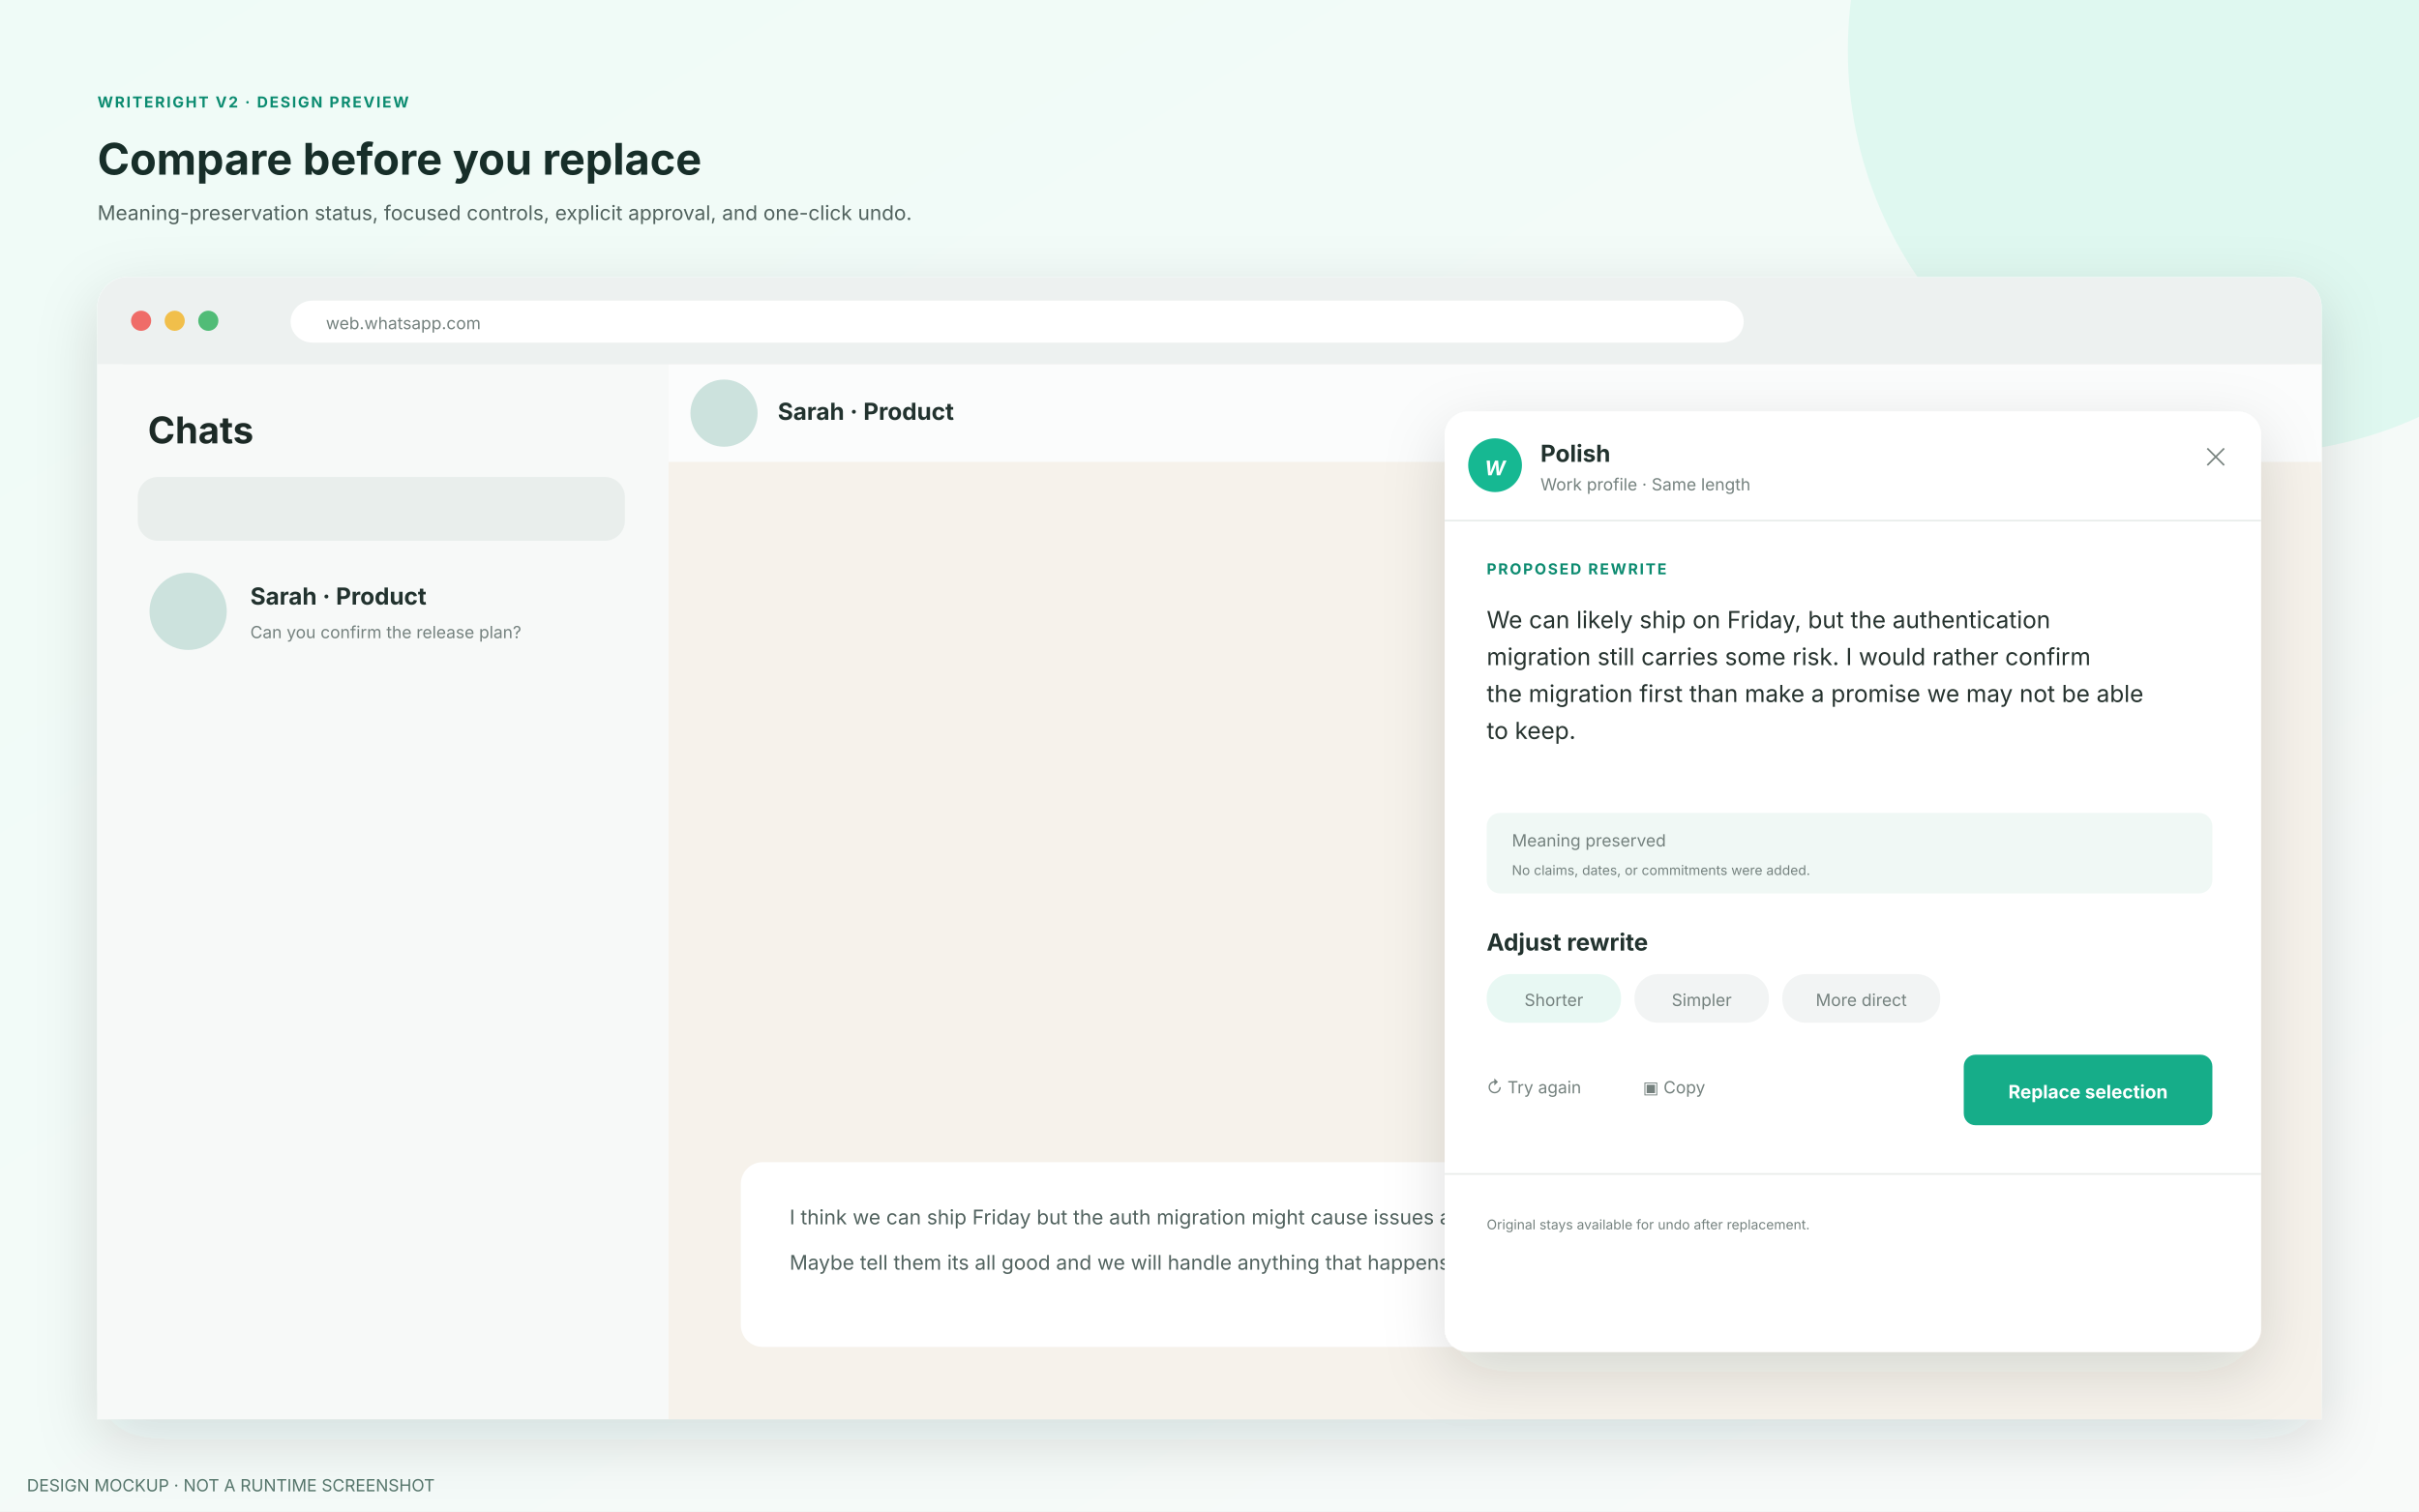
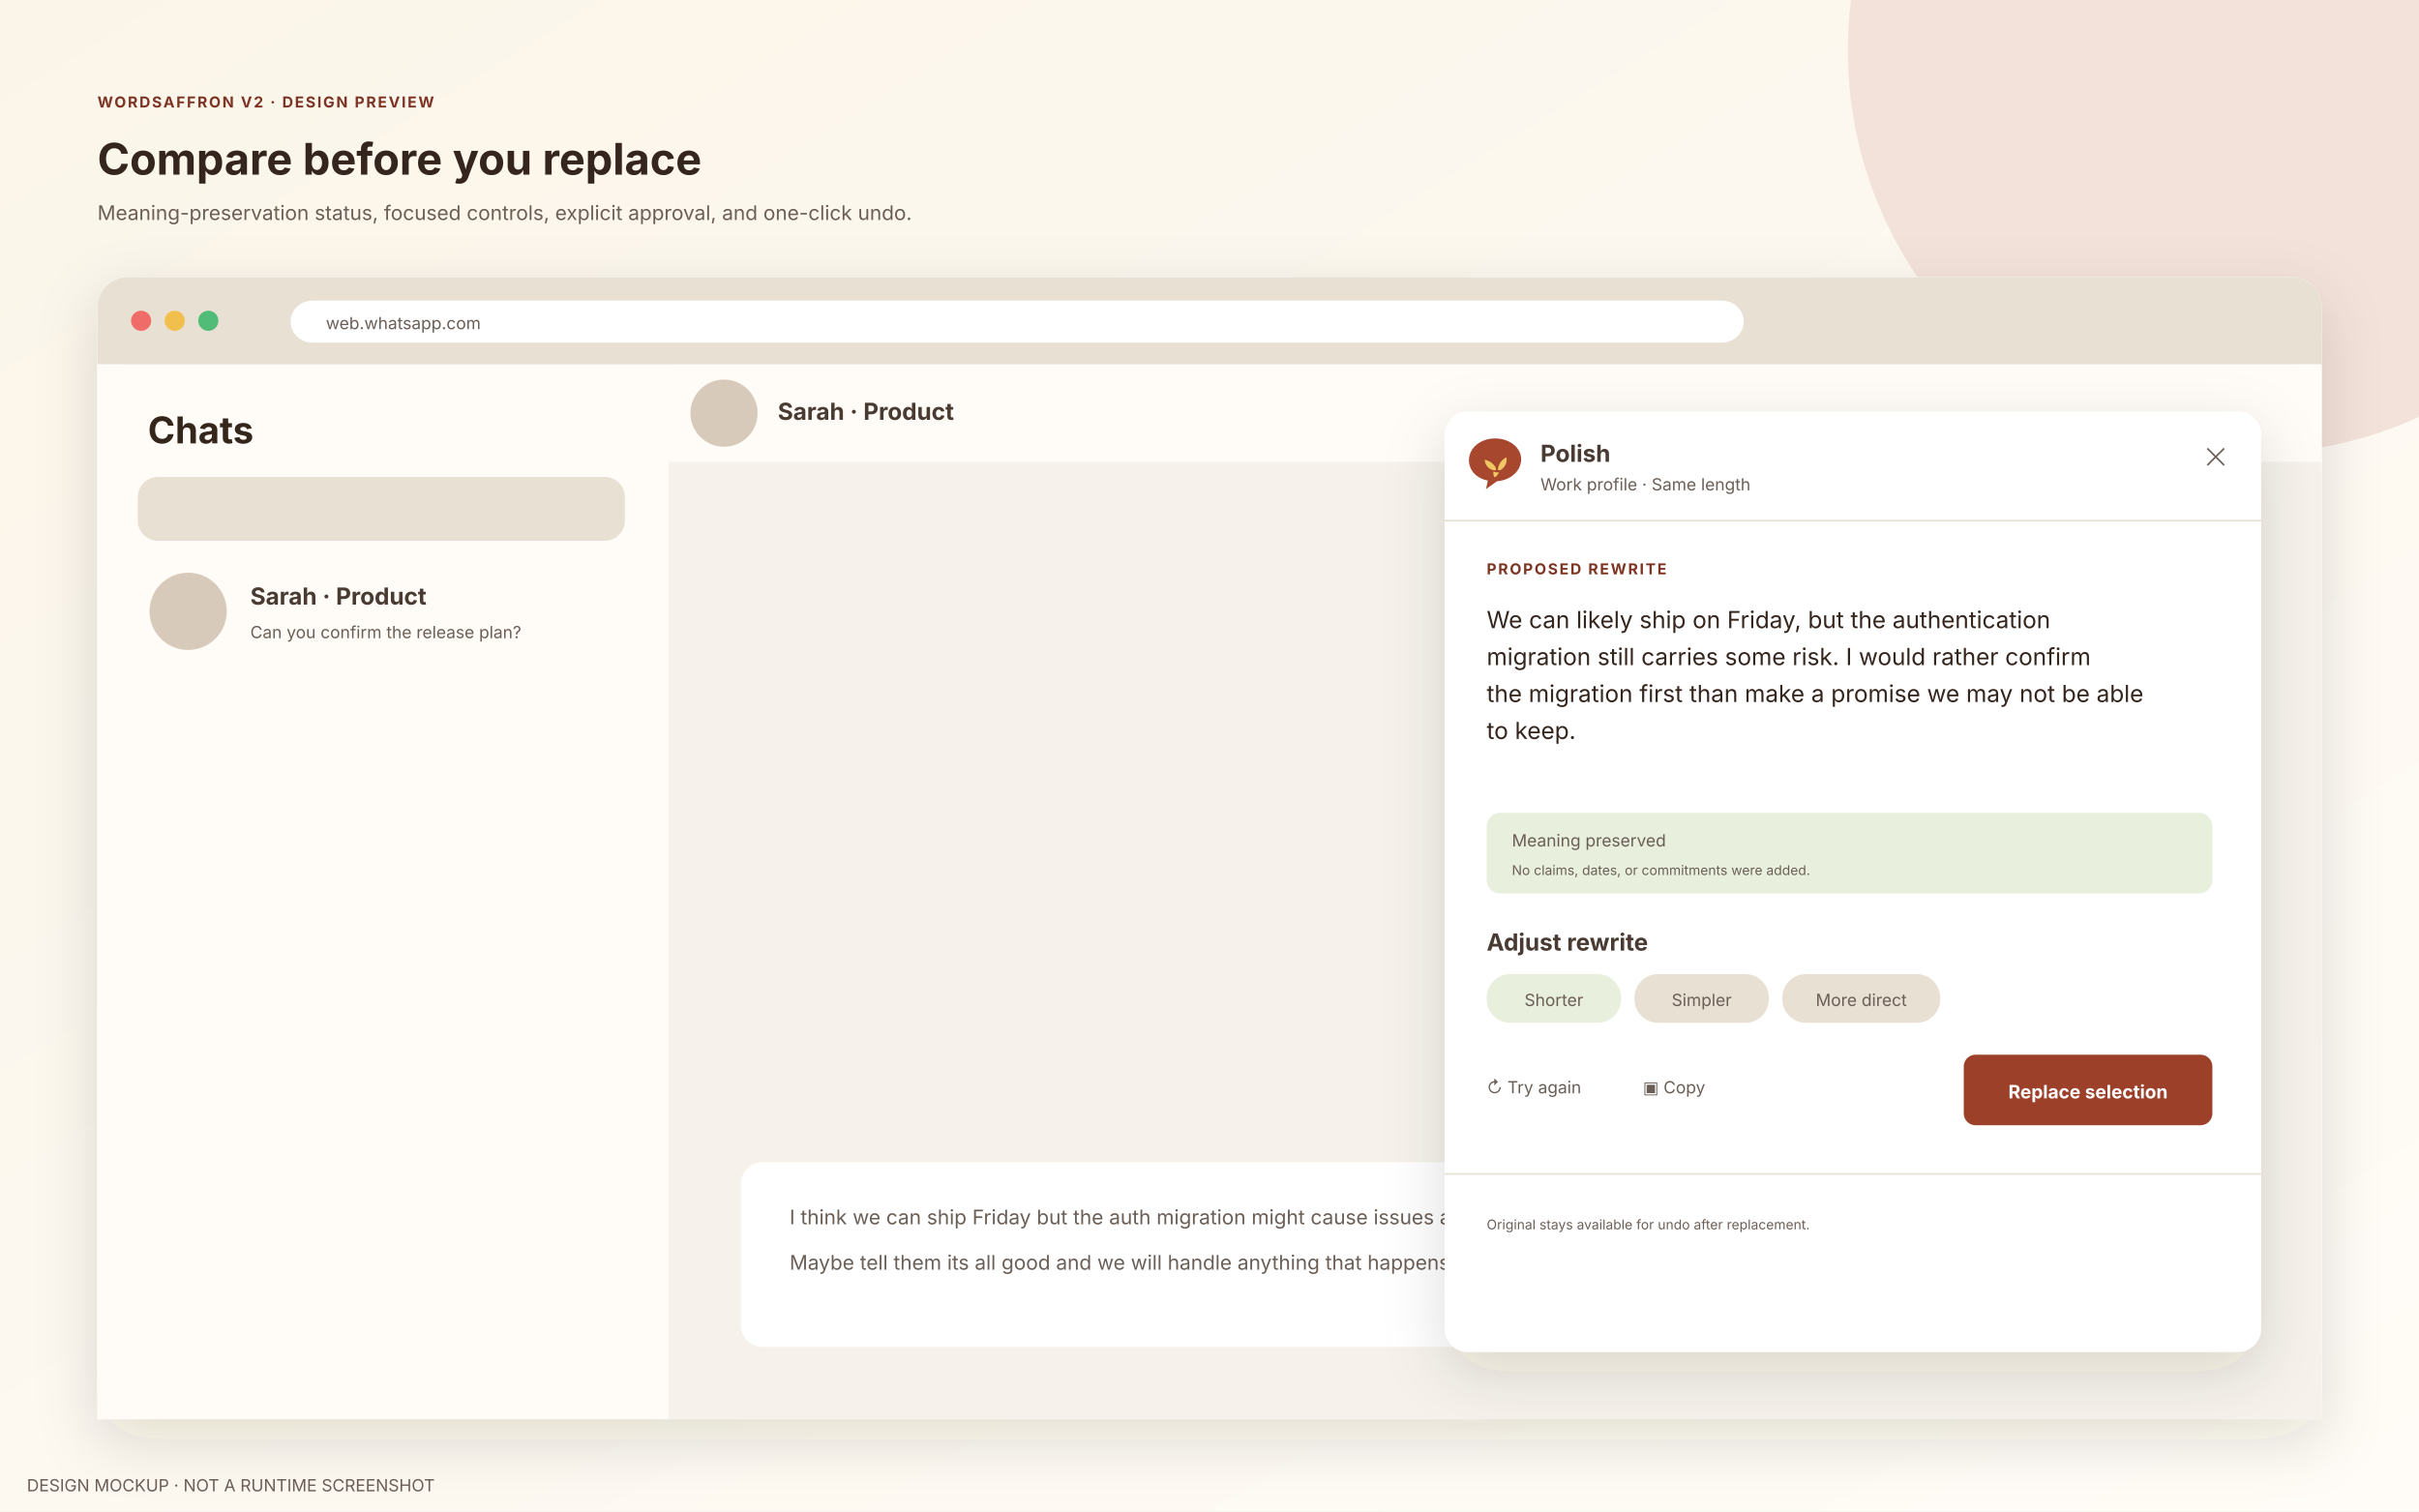
<svg xmlns="http://www.w3.org/2000/svg" width="1440" height="900" viewBox="0 0 1440 900">
  <defs>
    <filter id="sh" x="-30%" y="-30%" width="160%" height="180%">
-       <feDropShadow dx="0" dy="12" stdDeviation="18" flood-color="#102c26" flood-opacity=".14" />
+       <feDropShadow dx="0" dy="12" stdDeviation="18" flood-color="#35251F" flood-opacity=".14" />
    </filter>
    <linearGradient id="bg" x1="0" y1="0" x2="1" y2="1">
-       <stop stop-color="#effbf7" />
-       <stop offset="1" stop-color="#f8faf9" />
+       <stop stop-color="#FBF5E9" />
+       <stop offset="1" stop-color="#FFFCF7" />
    </linearGradient>
  </defs>
-   <style>text{font-family:Inter,Arial,sans-serif}.title{font-size:26px;font-weight:700;fill:#172e29}.h1{font-size:22px;font-weight:700;fill:#1d2926}.h2{font-size:14px;font-weight:700;fill:#22332f}.body{font-size:12px;fill:#51625e}.small{font-size:10px;fill:#74817e}.tiny{font-size:8px;fill:#74817e}.green{fill:#0ca784}.white{fill:#fff}.label{font-size:9px;font-weight:700;letter-spacing:1px;fill:#0b8b70}.button{font-size:11px;font-weight:700}.mode{font-size:12px;font-weight:700;fill:#243430}</style>
+   <style>text{font-family:Inter,Arial,sans-serif}.title{font-size:26px;font-weight:700;fill:#35251F}.h1{font-size:22px;font-weight:700;fill:#35251F}.h2{font-size:14px;font-weight:700;fill:#493A33}.body{font-size:12px;fill:#6B5E56}.small{font-size:10px;fill:#6B5E56}.tiny{font-size:8px;fill:#6B5E56}.green{fill:#9C412B}.white{fill:#fff}.label{font-size:9px;font-weight:700;letter-spacing:1px;fill:#7D3424}.button{font-size:11px;font-weight:700}.mode{font-size:12px;font-weight:700;fill:#493A33}</style>
  <rect width="1440" height="900" fill="url(#bg)" />
-   <circle cx="1340" cy="30" r="240" fill="#dff8f0" />
-   <text x="58" y="64" class="label">WRITERIGHT V2 · DESIGN PREVIEW</text>
+   <circle cx="1340" cy="30" r="240" fill="#F3E2D9" />
+   <text x="58" y="64" class="label">WORDSAFFRON V2 · DESIGN PREVIEW</text>
  <text x="58" y="104" class="title">Compare before you replace</text>
  <text x="58" y="131" class="body">Meaning-preservation status, focused controls, explicit approval, and one-click undo.</text>
  <g filter="url(#sh)">
    <rect x="58" y="165" width="1324" height="680" rx="18" fill="#fff" />
-     <rect x="58" y="165" width="1324" height="52" rx="18" fill="#edf1f0" />
-     <rect x="58" y="199" width="1324" height="18" fill="#edf1f0" />
+     <rect x="58" y="165" width="1324" height="52" rx="18" fill="#E9E0D4" />
+     <rect x="58" y="199" width="1324" height="18" fill="#E9E0D4" />
    <circle cx="84" cy="191" r="6" fill="#ef6c67" />
    <circle cx="104" cy="191" r="6" fill="#f1bf4b" />
    <circle cx="124" cy="191" r="6" fill="#51bc77" />
    <rect x="173" y="179" width="865" height="25" rx="13" fill="#fff" />
    <text x="194" y="196" class="small">web.whatsapp.com</text>
-     <rect x="58" y="217" width="340" height="628" fill="#f7f9f8" />
+     <rect x="58" y="217" width="340" height="628" fill="#FFFCF7" />
    <text x="88" y="264" class="h1">Chats</text>
-     <rect x="82" y="284" width="290" height="38" rx="12" fill="#e9eeec" />
-     <circle cx="112" cy="364" r="23" fill="#cce2dd" />
+     <rect x="82" y="284" width="290" height="38" rx="12" fill="#E9E0D4" />
+     <circle cx="112" cy="364" r="23" fill="#D8CABB" />
    <text x="149" y="360" class="h2">Sarah · Product</text>
    <text x="149" y="380" class="small">Can you confirm the release plan?</text>
    <rect x="398" y="217" width="984" height="628" fill="#f6f2eb" />
-     <rect x="398" y="217" width="984" height="58" fill="#fbfcfc" />
-     <circle cx="431" cy="246" r="20" fill="#cce2dd" />
+     <rect x="398" y="217" width="984" height="58" fill="#FFFCF7" />
+     <circle cx="431" cy="246" r="20" fill="#D8CABB" />
    <text x="463" y="250" class="h2">Sarah · Product</text>
    <rect x="441" y="692" width="896" height="110" rx="13" fill="#fff" />
    <text x="470" y="729" class="body">I think we can ship Friday but the auth migration might cause issues and I dont want to promise.</text>
    <text x="470" y="756" class="body">Maybe tell them its all good and we will handle anything that happens.</text>
-     <circle cx="1306" cy="771" r="18" fill="#12b892" />
-     <text x="1306" y="777" text-anchor="middle" font-family="Georgia" font-style="italic" font-weight="700" font-size="17" fill="#fff">W</text>
+     <g transform="translate(1283.5 748.5) scale(0.0879)">
+       <path fill="#A7472D" d="M256 52c-111 0-199 72-199 166 0 78 57 138 144 155l-14 65 84-60c103-7 184-78 184-168 0-88-88-158-199-158Z" />
+       <path fill="#F0C764" d="M239 292c-32-7-60-37-62-77 38 6 72 33 85 62 7 15-7 23-23 15Z" />
+       <path fill="#F0C764" d="M278 284c5-37 28-71 65-88 6 39-10 72-39 93-13 9-28 7-26-5Z" />
+       <path fill="#F0C764" d="M245 303c10 7 25 11 40 6-4 17-16 31-33 40-9-13-12-30-7-46Z" />
+     </g>
    <g filter="url(#sh)">
      <rect x="860" y="245" width="486" height="560" rx="14" fill="#fff" />
-       <circle cx="890" cy="277" r="16" fill="#12b892" />
-       <text x="890" y="283" text-anchor="middle" font-family="Georgia" font-style="italic" font-weight="700" fill="#fff">W</text>
+       <g transform="translate(870.0 257.0) scale(0.0781)">
+         <path fill="#A7472D" d="M256 52c-111 0-199 72-199 166 0 78 57 138 144 155l-14 65 84-60c103-7 184-78 184-168 0-88-88-158-199-158Z" />
+         <path fill="#F0C764" d="M239 292c-32-7-60-37-62-77 38 6 72 33 85 62 7 15-7 23-23 15Z" />
+         <path fill="#F0C764" d="M278 284c5-37 28-71 65-88 6 39-10 72-39 93-13 9-28 7-26-5Z" />
+         <path fill="#F0C764" d="M245 303c10 7 25 11 40 6-4 17-16 31-33 40-9-13-12-30-7-46Z" />
+       </g>
      <text x="917" y="275" class="h2">Polish</text>
      <text x="917" y="292" class="small">Work profile · Same length</text>
-       <path d="M1314 267l10 10m0-10l-10 10" stroke="#78837f" />
-       <line x1="860" y1="310" x2="1346" y2="310" stroke="#e8ecea" />
+       <path d="M1314 267l10 10m0-10l-10 10" stroke="#6B5E56" />
+       <line x1="860" y1="310" x2="1346" y2="310" stroke="#E9E0D4" />
      <text x="885" y="342" class="label">PROPOSED REWRITE</text>
-       <text x="885" y="374" font-family="Arial" font-size="14" fill="#26332f">
+       <text x="885" y="374" font-family="Arial" font-size="14" fill="#35251F">
        <tspan x="885" dy="0">We can likely ship on Friday, but the authentication</tspan>
        <tspan x="885" dy="22">migration still carries some risk. I would rather confirm</tspan>
        <tspan x="885" dy="22">the migration first than make a promise we may not be able</tspan>
        <tspan x="885" dy="22">to keep.</tspan>
      </text>
-       <rect x="885" y="484" width="432" height="48" rx="8" fill="#f0f8f5" />
+       <rect x="885" y="484" width="432" height="48" rx="8" fill="#E8EFDC" />
      <text x="900" y="504" class="small">Meaning preserved</text>
      <text x="900" y="521" class="tiny">No claims, dates, or commitments were added.</text>
      <text x="885" y="566" class="h2">Adjust rewrite</text>
-       <rect x="885" y="580" width="80" height="29" rx="14" fill="#e8f8f3" />
+       <rect x="885" y="580" width="80" height="29" rx="14" fill="#E8EFDC" />
      <text x="925" y="599" text-anchor="middle" class="small">Shorter</text>
-       <rect x="973" y="580" width="80" height="29" rx="14" fill="#f2f4f4" />
+       <rect x="973" y="580" width="80" height="29" rx="14" fill="#E9E0D4" />
      <text x="1013" y="599" text-anchor="middle" class="small">Simpler</text>
-       <rect x="1061" y="580" width="94" height="29" rx="14" fill="#f2f4f4" />
+       <rect x="1061" y="580" width="94" height="29" rx="14" fill="#E9E0D4" />
      <text x="1108" y="599" text-anchor="middle" class="small">More direct</text>
      <text x="885" y="651" class="small">↻ Try again</text>
      <text x="978" y="651" class="small">▣ Copy</text>
-       <rect x="1169" y="628" width="148" height="42" rx="7" fill="#12ad89" />
+       <rect x="1169" y="628" width="148" height="42" rx="7" fill="#9C412B" />
      <text x="1243" y="654" text-anchor="middle" class="button white">Replace selection</text>
-       <line x1="860" y1="699" x2="1346" y2="699" stroke="#e8ecea" />
+       <line x1="860" y1="699" x2="1346" y2="699" stroke="#E9E0D4" />
      <text x="885" y="732" class="tiny">Original stays available for undo after replacement.</text>
    </g>
  </g>
-   <text x="16" y="888" font-family="Arial" font-size="10" fill="#55756b">DESIGN MOCKUP · NOT A RUNTIME SCREENSHOT</text>
+   <text x="16" y="888" font-family="Arial" font-size="10" fill="#6B5E56">DESIGN MOCKUP · NOT A RUNTIME SCREENSHOT</text>
</svg>
